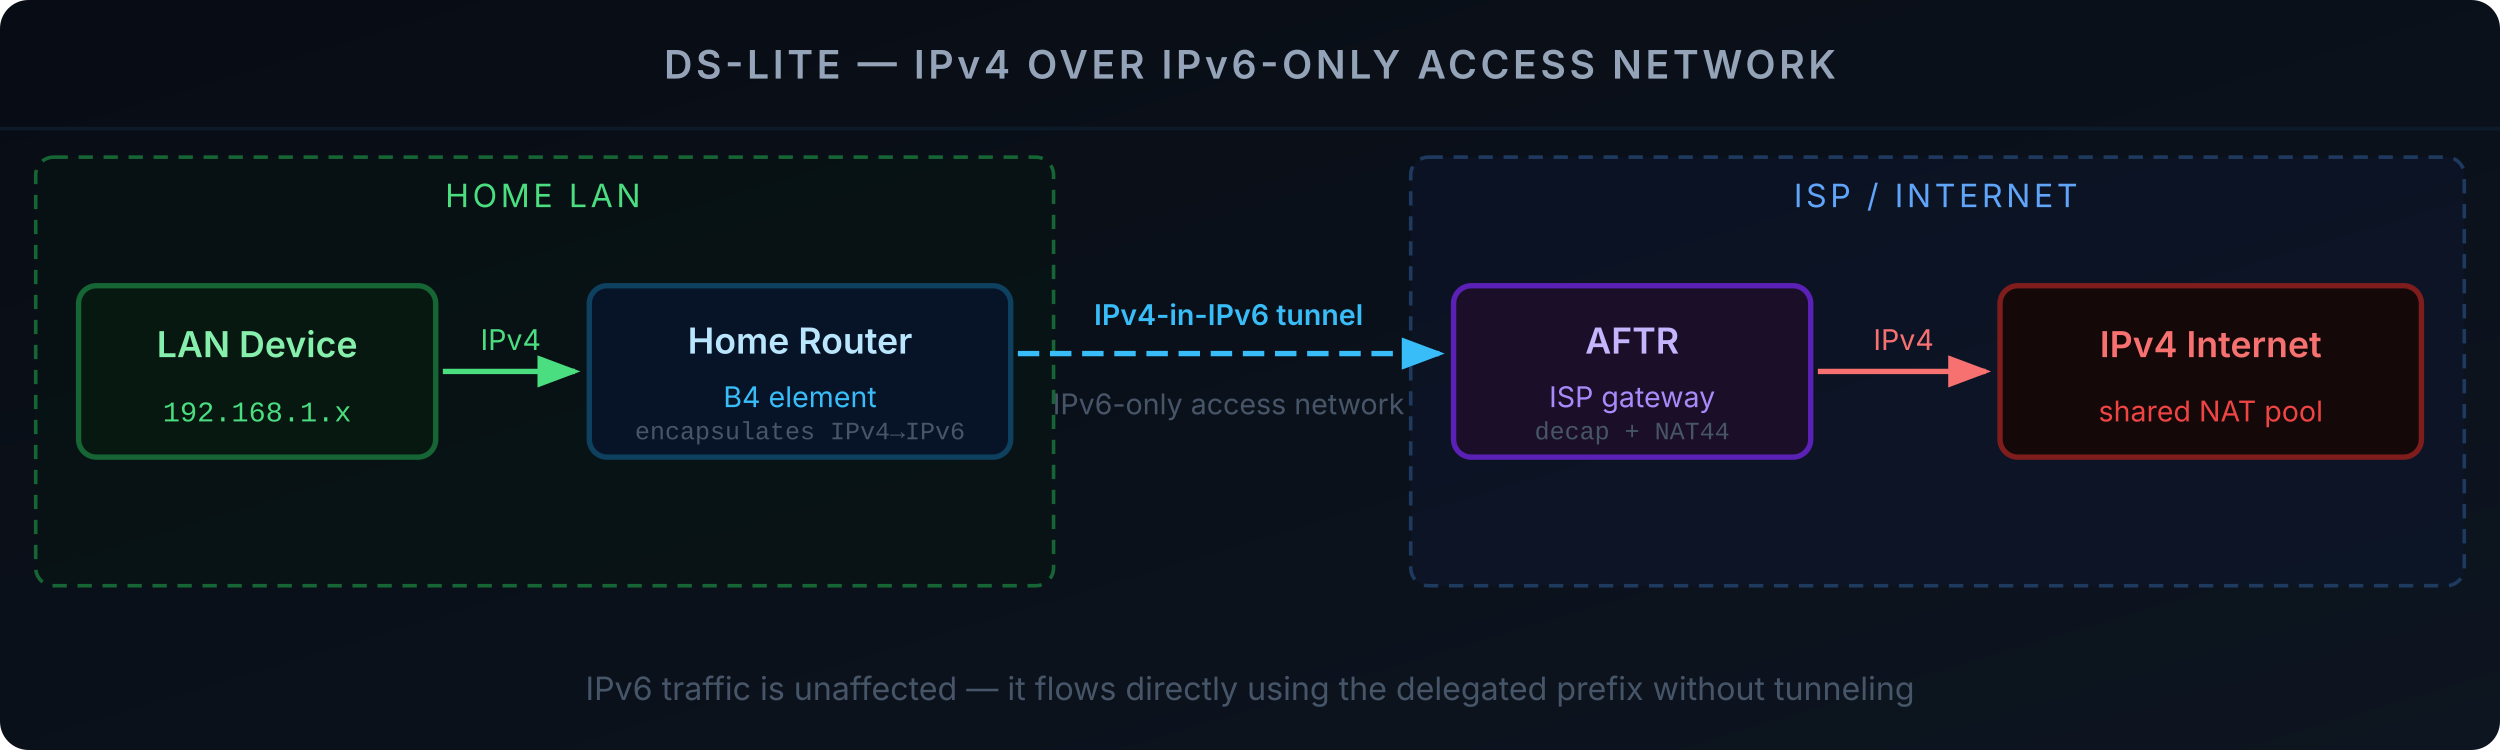
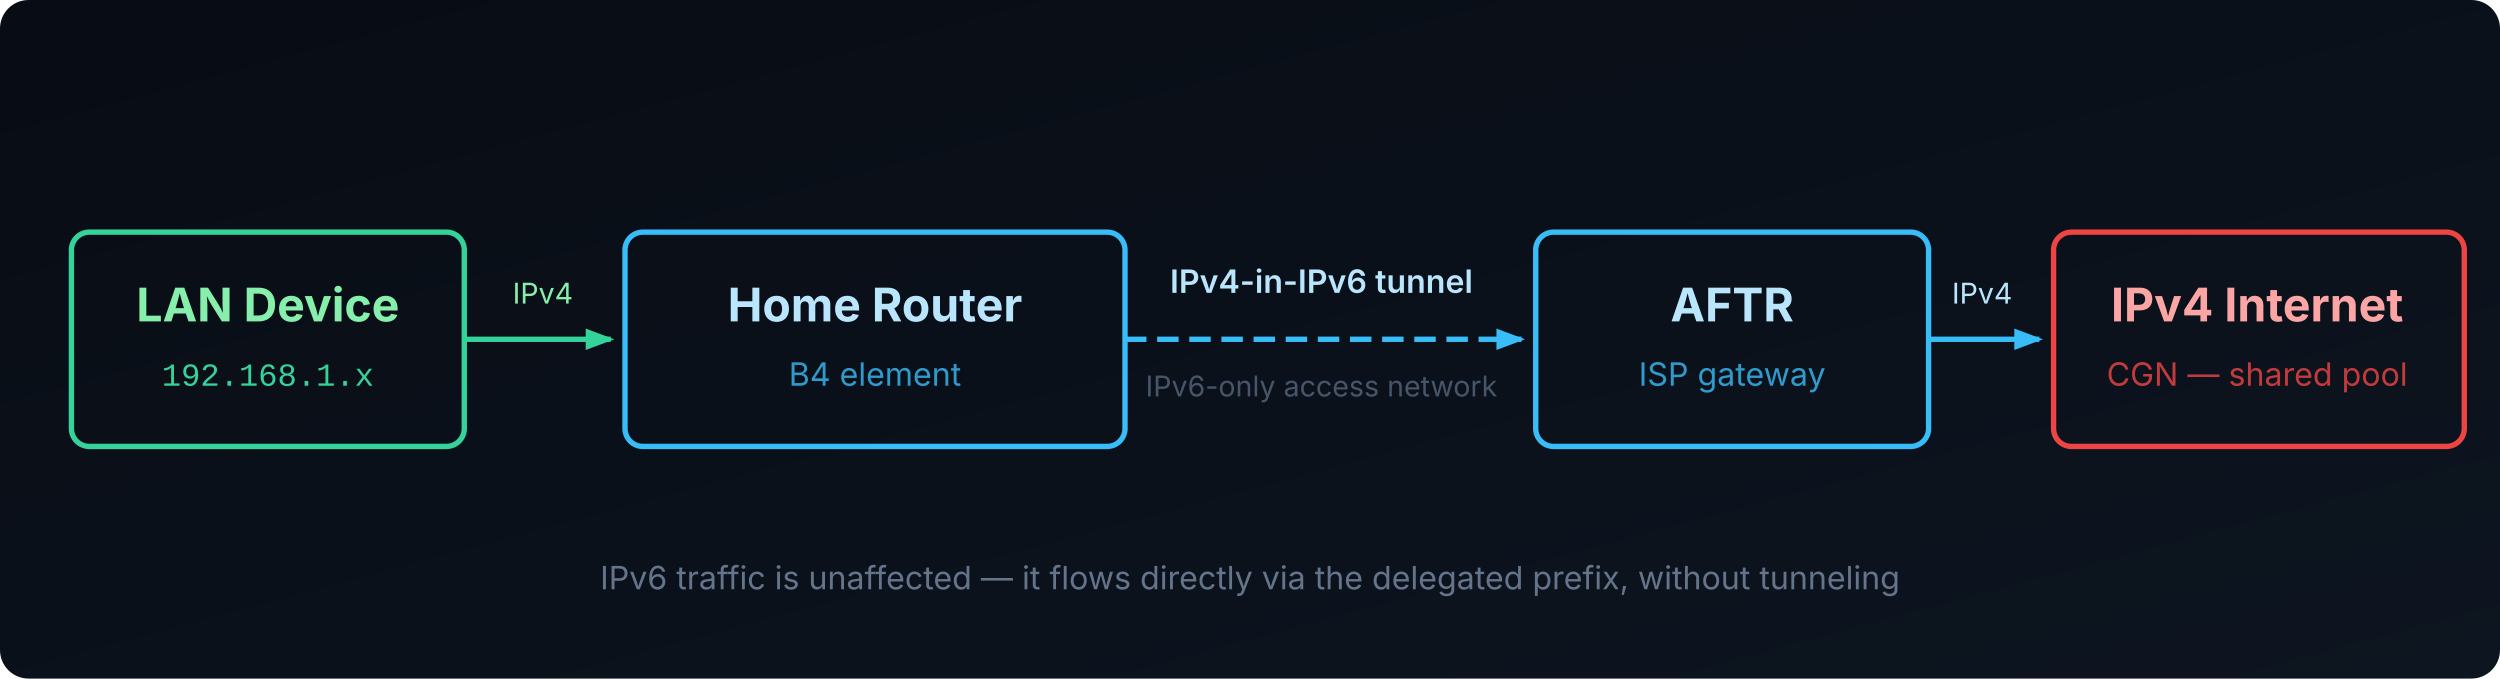
- <svg xmlns="http://www.w3.org/2000/svg" viewBox="0 0 700 210" width="700" height="210" font-family="system-ui,-apple-system,BlinkMacSystemFont,'Segoe UI',sans-serif">
+ <svg xmlns="http://www.w3.org/2000/svg" viewBox="0 0 700 190" width="700" height="190" font-family="system-ui,-apple-system,BlinkMacSystemFont,'Segoe UI',sans-serif">
  <defs>
    <linearGradient id="bg" x1="0" y1="0" x2="1" y2="1">
      <stop offset="0%" stop-color="#080c14" />
      <stop offset="100%" stop-color="#0d1520" />
    </linearGradient>
-     <marker id="arr-green" markerWidth="8" markerHeight="6" refX="7" refY="3" orient="auto">
-       <polygon points="0,0 8,3 0,6" fill="#4ade80" />
+     <marker id="arr-green" markerWidth="8" markerHeight="6" refX="7" refY="3" orient="auto" markerUnits="userSpaceOnUse">
+       <polygon points="0,0 8,3 0,6" fill="#34d399" />
    </marker>
-     <marker id="arr-blue" markerWidth="8" markerHeight="6" refX="7" refY="3" orient="auto">
+     <marker id="arr-blue" markerWidth="8" markerHeight="6" refX="7" refY="3" orient="auto" markerUnits="userSpaceOnUse">
      <polygon points="0,0 8,3 0,6" fill="#38bdf8" />
    </marker>
-     <marker id="arr-red" markerWidth="8" markerHeight="6" refX="7" refY="3" orient="auto">
-       <polygon points="0,0 8,3 0,6" fill="#f87171" />
-     </marker>
  </defs>
-   <rect width="700" height="210" fill="url(#bg)" rx="8" />
-   <g stroke="#0d1a2a" stroke-width="1">
-     <line x1="0" y1="36" x2="700" y2="36" />
-   </g>
-   <text x="350" y="22" text-anchor="middle" font-size="11" font-weight="600" fill="#94a3b8" letter-spacing="1">DS-LITE — IPv4 OVER IPv6-ONLY ACCESS NETWORK</text>
-   <rect x="10" y="44" width="285" height="120" fill="#071810" fill-opacity="0.4" stroke="#166534" stroke-width="1" stroke-dasharray="4,3" rx="5" />
-   <text x="152" y="58" text-anchor="middle" font-size="9" fill="#4ade80" letter-spacing="1">HOME LAN</text>
-   <rect x="395" y="44" width="295" height="120" fill="#0e1a3a" fill-opacity="0.3" stroke="#1e3a5f" stroke-width="1" stroke-dasharray="4,3" rx="5" />
-   <text x="542" y="58" text-anchor="middle" font-size="9" fill="#60a5fa" letter-spacing="1">ISP / INTERNET</text>
-   <rect x="22" y="80" width="100" height="48" fill="#071810" stroke="#166534" stroke-width="1.5" rx="5" />
-   <text x="72" y="100" text-anchor="middle" font-size="10" font-weight="600" fill="#86efac">LAN Device</text>
-   <text x="72" y="118" text-anchor="middle" font-size="8" fill="#4ade80" font-family="'Courier New',monospace">192.168.1.x</text>
-   <rect x="165" y="80" width="118" height="48" fill="#071428" stroke="#0e4060" stroke-width="1.5" rx="5" />
-   <text x="224" y="99" text-anchor="middle" font-size="10" font-weight="600" fill="#bae6fd">Home Router</text>
-   <text x="224" y="114" text-anchor="middle" font-size="8" fill="#38bdf8">B4 element</text>
-   <text x="224" y="123" text-anchor="middle" font-size="7" fill="#475569" font-family="'Courier New',monospace">encapsulates IPv4→IPv6</text>
-   <rect x="407" y="80" width="100" height="48" fill="#1a0e28" stroke="#5b21b6" stroke-width="1.5" rx="5" />
-   <text x="457" y="99" text-anchor="middle" font-size="10" font-weight="600" fill="#c4b5fd">AFTR</text>
-   <text x="457" y="114" text-anchor="middle" font-size="8" fill="#a78bfa">ISP gateway</text>
-   <text x="457" y="123" text-anchor="middle" font-size="7" fill="#475569" font-family="'Courier New',monospace">decap + NAT44</text>
-   <rect x="560" y="80" width="118" height="48" fill="#150808" stroke="#7f1d1d" stroke-width="1.5" rx="5" />
-   <text x="619" y="100" text-anchor="middle" font-size="10" font-weight="600" fill="#f87171">IPv4 Internet</text>
-   <text x="619" y="118" text-anchor="middle" font-size="8" fill="#ef4444">shared NAT pool</text>
-   <line x1="124" y1="104" x2="161" y2="104" stroke="#4ade80" stroke-width="1.5" marker-end="url(#arr-green)" />
-   <text x="143" y="98" text-anchor="middle" font-size="8" fill="#4ade80">IPv4</text>
-   <line x1="285" y1="99" x2="403" y2="99" stroke="#38bdf8" stroke-width="1.5" stroke-dasharray="6,3" marker-end="url(#arr-blue)" />
-   <text x="344" y="91" text-anchor="middle" font-size="8" fill="#38bdf8" font-weight="600">IPv4-in-IPv6 tunnel</text>
-   <text x="344" y="116" text-anchor="middle" font-size="8" fill="#475569">IPv6-only access network</text>
-   <line x1="509" y1="104" x2="556" y2="104" stroke="#f87171" stroke-width="1.5" marker-end="url(#arr-red)" />
-   <text x="533" y="98" text-anchor="middle" font-size="8" fill="#f87171">IPv4</text>
-   <text x="350" y="196" text-anchor="middle" font-size="9" fill="#475569">IPv6 traffic is unaffected — it flows directly using the delegated prefix without tunneling</text>
+   <rect width="700" height="190" fill="url(#bg)" rx="8" />
+   <rect x="20" y="65" width="110" height="60" fill="none" stroke="#34d399" stroke-width="1.5" rx="5" />
+   <text x="75" y="90" text-anchor="middle" font-size="13" font-weight="700" fill="#86efac">LAN Device</text>
+   <text x="75" y="108" text-anchor="middle" font-size="9" fill="#34d399" font-family="'Courier New',monospace">192.168.1.x</text>
+   <rect x="175" y="65" width="140" height="60" fill="none" stroke="#38bdf8" stroke-width="1.5" rx="5" />
+   <text x="245" y="90" text-anchor="middle" font-size="13" font-weight="700" fill="#bae6fd">Home Router</text>
+   <text x="245" y="108" text-anchor="middle" font-size="9" fill="#38bdf8" opacity="0.8">B4 element</text>
+   <rect x="430" y="65" width="110" height="60" fill="none" stroke="#38bdf8" stroke-width="1.5" rx="5" />
+   <text x="485" y="90" text-anchor="middle" font-size="13" font-weight="700" fill="#bae6fd">AFTR</text>
+   <text x="485" y="108" text-anchor="middle" font-size="9" fill="#38bdf8" opacity="0.8">ISP gateway</text>
+   <rect x="575" y="65" width="115" height="60" fill="none" stroke="#ef4444" stroke-width="1.5" rx="5" />
+   <text x="632" y="90" text-anchor="middle" font-size="13" font-weight="700" fill="#fca5a5">IPv4 Internet</text>
+   <text x="632" y="108" text-anchor="middle" font-size="9" fill="#ef4444" opacity="0.8">CGN — shared pool</text>
+   <line x1="130" y1="95" x2="171" y2="95" stroke="#34d399" stroke-width="1.5" marker-end="url(#arr-green)" />
+   <text x="152" y="85" text-anchor="middle" font-size="8" fill="#86efac">IPv4</text>
+   <line x1="315" y1="95" x2="426" y2="95" stroke="#38bdf8" stroke-width="1.5" stroke-dasharray="6,3" marker-end="url(#arr-blue)" />
+   <text x="370" y="82" text-anchor="middle" font-size="9" font-weight="600" fill="#bae6fd">IPv4-in-IPv6 tunnel</text>
+   <text x="370" y="111" text-anchor="middle" font-size="8" fill="#475569">IPv6-only access network</text>
+   <line x1="540" y1="95" x2="571" y2="95" stroke="#38bdf8" stroke-width="1.5" marker-end="url(#arr-blue)" />
+   <text x="555" y="85" text-anchor="middle" font-size="8" fill="#bae6fd">IPv4</text>
+   <text x="350" y="165" text-anchor="middle" font-size="9" fill="#64748b">IPv6 traffic is unaffected — it flows directly via the delegated prefix, without tunneling</text>
</svg>
